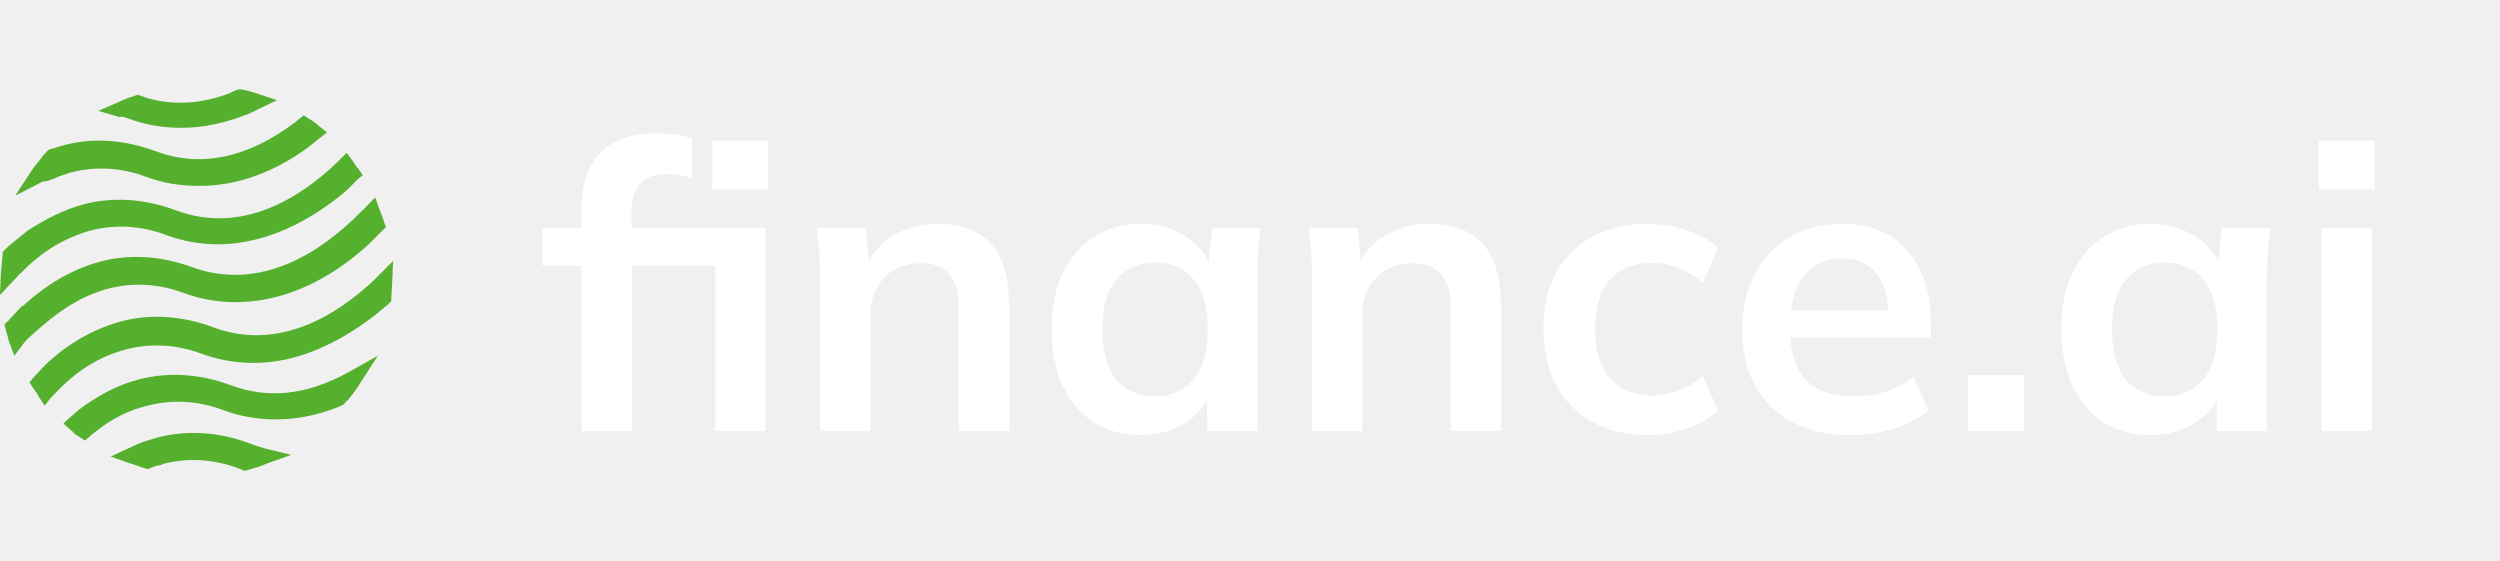
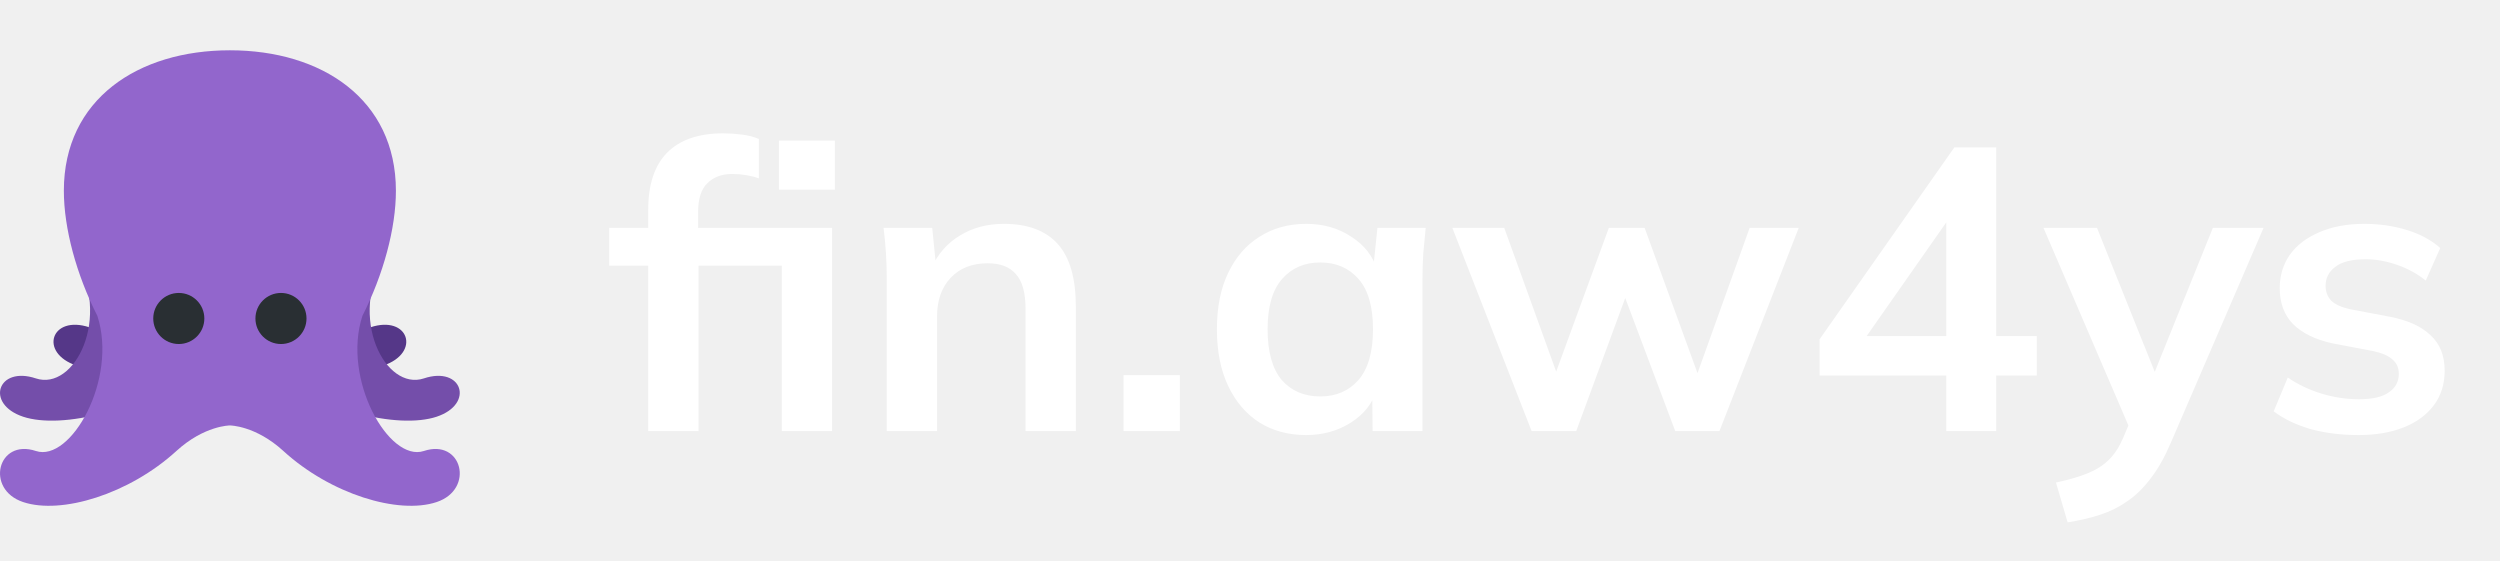
<svg xmlns="http://www.w3.org/2000/svg" width="174" height="39" viewBox="0 0 174 39" fill="none">
-   <path d="M16.043 26.806C13.867 25.998 11.628 25.874 9.576 26.433C8.146 26.806 6.778 27.553 5.534 28.485L4.664 29.232L4.415 29.48L4.975 29.978C5.037 29.978 5.037 30.04 5.099 30.102C5.223 30.226 5.348 30.289 5.534 30.413L5.907 30.662L6.28 30.351C6.343 30.289 6.467 30.164 6.591 30.102C7.711 29.169 8.954 28.547 10.26 28.237C11.939 27.801 13.742 27.863 15.546 28.547C17.038 29.107 20.085 29.791 23.754 28.237L23.878 28.174L24.064 27.988C24.064 27.926 24.127 27.926 24.189 27.863C24.5 27.49 24.811 27.117 25.059 26.682L26.303 24.754L24.313 25.874C21.391 27.49 18.717 27.801 16.043 26.806Z" fill="#55B02E" />
-   <path d="M7.524 20.091C9.203 19.655 11.006 19.718 12.809 20.401C14.799 21.148 19.898 22.205 25.619 17.044L26.551 16.111L26.613 16.049L26.862 15.8L26.738 15.489C26.676 15.24 26.551 14.93 26.427 14.619L26.116 13.748L25.494 14.37C25.432 14.494 25.308 14.556 25.183 14.681C22.447 17.479 18.219 20.339 13.369 18.598C11.192 17.79 8.954 17.666 6.902 18.225C4.912 18.785 3.171 19.842 1.554 21.334V21.272L0.621 22.267C0.621 22.329 0.559 22.329 0.497 22.391L0.311 22.578L0.373 22.827C0.435 23.137 0.559 23.448 0.621 23.759L0.995 24.754L1.616 23.946C1.679 23.822 1.803 23.759 1.865 23.635C3.171 22.453 4.974 20.775 7.524 20.091Z" fill="#55B02E" />
-   <path d="M1.492 18.971C2.923 17.479 4.539 16.546 6.28 16.049C7.959 15.614 9.763 15.676 11.566 16.36C17.162 18.412 22.012 15.054 24.127 13.251L24.935 12.442L25.246 12.194L24.997 11.821C24.811 11.634 24.686 11.385 24.5 11.137L24.127 10.639L23.691 11.074C23.629 11.137 23.505 11.261 23.443 11.323C20.831 13.81 16.789 16.36 12.188 14.619C10.011 13.81 7.773 13.686 5.721 14.246C4.415 14.619 3.171 15.241 1.928 16.049L0.622 17.106C0.497 17.23 0.435 17.293 0.311 17.417L0.187 17.541V17.728C0.124 18.163 0.124 18.598 0.062 18.971L0 20.526L1.057 19.407C1.181 19.282 1.306 19.096 1.492 18.971Z" fill="#55B02E" />
-   <path d="M17.847 31.035L17.722 31.408L17.847 31.035C17.66 30.973 17.536 30.91 17.349 30.848C15.173 30.04 12.934 29.916 10.882 30.475C10.447 30.6 10.012 30.724 9.576 30.91L8.084 31.595L7.711 31.781L8.955 32.216C9.328 32.341 9.701 32.465 10.074 32.589L10.26 32.652L10.447 32.589C10.633 32.527 10.82 32.403 11.007 32.403C11.131 32.403 11.255 32.341 11.38 32.279C12.872 31.905 14.489 31.905 16.23 32.465C16.416 32.527 16.541 32.589 16.727 32.652L17.038 32.776L17.225 32.714C17.66 32.589 18.157 32.465 18.531 32.279L20.272 31.657L18.468 31.221C18.282 31.159 18.033 31.097 17.847 31.035Z" fill="#55B02E" />
-   <path d="M27.36 18.163L26.427 19.096C26.303 19.22 26.178 19.345 26.054 19.469C23.505 21.894 19.401 24.506 14.799 22.765C12.623 21.956 10.384 21.832 8.332 22.392C6.404 22.951 4.663 23.946 3.109 25.438L2.3 26.309L2.052 26.62L2.3 26.993C2.487 27.242 2.611 27.428 2.736 27.677L3.109 28.236L3.544 27.677C3.606 27.615 3.731 27.49 3.793 27.428C5.285 25.811 6.902 24.817 8.767 24.319C10.446 23.884 12.25 23.946 14.053 24.63C15.607 25.19 17.224 25.376 18.841 25.19C21.701 24.879 24.562 23.262 26.676 21.459C26.8 21.334 26.924 21.272 27.049 21.148L27.235 20.961V20.775C27.235 20.402 27.298 19.966 27.298 19.593L27.36 18.163Z" fill="#55B02E" />
-   <path d="M3.73 12.442L3.544 12.069L3.73 12.442C4.104 12.256 4.539 12.131 4.912 12.007C6.591 11.572 8.394 11.634 10.197 12.318C11.379 12.753 12.56 12.94 13.866 12.94C16.478 12.94 19.089 12.007 21.515 10.204L22.447 9.458L22.758 9.209L22.198 8.774C22.012 8.587 21.763 8.4 21.515 8.276L21.141 8.027L20.831 8.276C20.706 8.338 20.644 8.463 20.52 8.525C17.224 11.012 13.928 11.696 10.819 10.515C8.581 9.706 6.342 9.52 4.104 10.204C3.917 10.266 3.73 10.328 3.482 10.39L3.357 10.452L3.171 10.639C3.171 10.701 3.109 10.701 3.046 10.763C2.798 11.136 2.487 11.447 2.238 11.82L1.057 13.624L2.984 12.629C3.295 12.629 3.544 12.504 3.73 12.442Z" fill="#55B02E" />
-   <path d="M8.83 8.214L9.016 8.276C9.825 8.587 11.068 8.898 12.623 8.898C14.239 8.898 15.794 8.525 17.349 7.903L19.276 6.97L17.97 6.535C17.597 6.411 17.224 6.286 16.789 6.224H16.602L16.416 6.286C16.229 6.348 16.043 6.473 15.856 6.535C13.991 7.219 12.125 7.343 10.322 6.846C10.136 6.784 9.949 6.722 9.762 6.659L9.576 6.597L9.389 6.659C9.016 6.784 8.643 6.908 8.27 7.095L6.84 7.716L8.332 8.152C8.457 8.09 8.643 8.152 8.83 8.214Z" fill="#55B02E" />
-   <path d="M40.476 30V18.492H37.76V15.86H41.456L40.476 16.756V14.6C40.476 12.845 40.915 11.52 41.792 10.624C42.688 9.728 43.986 9.28 45.684 9.28C46.095 9.28 46.524 9.308 46.972 9.364C47.439 9.42 47.84 9.523 48.176 9.672V12.416C47.934 12.323 47.644 12.248 47.308 12.192C46.972 12.136 46.645 12.108 46.328 12.108C45.6 12.108 45.022 12.323 44.592 12.752C44.163 13.163 43.948 13.835 43.948 14.768V16.476L43.444 15.86H53.272V30H49.772V18.492H43.976V30H40.476ZM49.576 13.2V9.784H53.468V13.2H49.576ZM57.079 30V19.388C57.079 18.809 57.06 18.221 57.023 17.624C56.986 17.027 56.929 16.439 56.855 15.86H60.243L60.523 18.66H60.187C60.635 17.671 61.297 16.915 62.175 16.392C63.052 15.851 64.07 15.58 65.227 15.58C66.888 15.58 68.139 16.047 68.979 16.98C69.819 17.913 70.239 19.369 70.239 21.348V30H66.739V21.516C66.739 20.377 66.515 19.565 66.067 19.08C65.638 18.576 64.984 18.324 64.107 18.324C63.024 18.324 62.166 18.66 61.531 19.332C60.896 20.004 60.579 20.9 60.579 22.02V30H57.079ZM79.41 30.28C78.178 30.28 77.095 29.991 76.162 29.412C75.229 28.815 74.501 27.965 73.978 26.864C73.455 25.763 73.194 24.447 73.194 22.916C73.194 21.385 73.455 20.079 73.978 18.996C74.501 17.895 75.229 17.055 76.162 16.476C77.095 15.879 78.178 15.58 79.41 15.58C80.605 15.58 81.65 15.879 82.546 16.476C83.461 17.055 84.067 17.839 84.366 18.828H84.058L84.366 15.86H87.726C87.67 16.439 87.614 17.027 87.558 17.624C87.521 18.221 87.502 18.809 87.502 19.388V30H84.03L84.002 27.088H84.338C84.039 28.059 83.433 28.833 82.518 29.412C81.603 29.991 80.567 30.28 79.41 30.28ZM80.39 27.592C81.491 27.592 82.378 27.209 83.05 26.444C83.722 25.66 84.058 24.484 84.058 22.916C84.058 21.348 83.722 20.181 83.05 19.416C82.378 18.651 81.491 18.268 80.39 18.268C79.289 18.268 78.402 18.651 77.73 19.416C77.058 20.181 76.722 21.348 76.722 22.916C76.722 24.484 77.049 25.66 77.702 26.444C78.374 27.209 79.27 27.592 80.39 27.592ZM91.313 30V19.388C91.313 18.809 91.294 18.221 91.257 17.624C91.22 17.027 91.164 16.439 91.089 15.86H94.477L94.757 18.66H94.421C94.869 17.671 95.532 16.915 96.409 16.392C97.287 15.851 98.304 15.58 99.461 15.58C101.123 15.58 102.373 16.047 103.213 16.98C104.053 17.913 104.473 19.369 104.473 21.348V30H100.973V21.516C100.973 20.377 100.749 19.565 100.301 19.08C99.872 18.576 99.219 18.324 98.341 18.324C97.258 18.324 96.4 18.66 95.765 19.332C95.13 20.004 94.813 20.9 94.813 22.02V30H91.313ZM114.68 30.28C113.224 30.28 111.946 29.981 110.844 29.384C109.762 28.787 108.922 27.937 108.324 26.836C107.727 25.716 107.428 24.391 107.428 22.86C107.428 21.329 107.727 20.023 108.324 18.94C108.94 17.857 109.79 17.027 110.872 16.448C111.955 15.869 113.224 15.58 114.68 15.58C115.614 15.58 116.519 15.729 117.396 16.028C118.292 16.308 119.02 16.719 119.58 17.26L118.516 19.696C118.012 19.229 117.443 18.884 116.808 18.66C116.192 18.417 115.586 18.296 114.988 18.296C113.738 18.296 112.758 18.688 112.048 19.472C111.358 20.256 111.012 21.395 111.012 22.888C111.012 24.381 111.358 25.529 112.048 26.332C112.758 27.135 113.738 27.536 114.988 27.536C115.567 27.536 116.164 27.424 116.78 27.2C117.415 26.976 117.994 26.631 118.516 26.164L119.58 28.572C119.002 29.113 118.264 29.533 117.368 29.832C116.491 30.131 115.595 30.28 114.68 30.28ZM128.852 30.28C126.482 30.28 124.624 29.627 123.28 28.32C121.936 27.013 121.264 25.221 121.264 22.944C121.264 21.469 121.554 20.181 122.132 19.08C122.711 17.979 123.514 17.12 124.54 16.504C125.586 15.888 126.799 15.58 128.18 15.58C129.543 15.58 130.682 15.869 131.596 16.448C132.511 17.027 133.202 17.839 133.668 18.884C134.154 19.929 134.396 21.152 134.396 22.552V23.476H124.092V21.628H131.904L131.428 22.02C131.428 20.713 131.148 19.715 130.588 19.024C130.047 18.333 129.254 17.988 128.208 17.988C127.051 17.988 126.155 18.399 125.52 19.22C124.904 20.041 124.596 21.189 124.596 22.664V23.028C124.596 24.559 124.97 25.707 125.716 26.472C126.482 27.219 127.555 27.592 128.936 27.592C129.739 27.592 130.486 27.489 131.176 27.284C131.886 27.06 132.558 26.705 133.192 26.22L134.228 28.572C133.556 29.113 132.754 29.533 131.82 29.832C130.887 30.131 129.898 30.28 128.852 30.28ZM136.968 30V26.108H140.888V30H136.968ZM149.683 30.28C148.451 30.28 147.369 29.991 146.435 29.412C145.502 28.815 144.774 27.965 144.251 26.864C143.729 25.763 143.467 24.447 143.467 22.916C143.467 21.385 143.729 20.079 144.251 18.996C144.774 17.895 145.502 17.055 146.435 16.476C147.369 15.879 148.451 15.58 149.683 15.58C150.878 15.58 151.923 15.879 152.819 16.476C153.734 17.055 154.341 17.839 154.639 18.828H154.331L154.639 15.86H157.999C157.943 16.439 157.887 17.027 157.831 17.624C157.794 18.221 157.775 18.809 157.775 19.388V30H154.303L154.275 27.088H154.611C154.313 28.059 153.706 28.833 152.791 29.412C151.877 29.991 150.841 30.28 149.683 30.28ZM150.663 27.592C151.765 27.592 152.651 27.209 153.323 26.444C153.995 25.66 154.331 24.484 154.331 22.916C154.331 21.348 153.995 20.181 153.323 19.416C152.651 18.651 151.765 18.268 150.663 18.268C149.562 18.268 148.675 18.651 148.003 19.416C147.331 20.181 146.995 21.348 146.995 22.916C146.995 24.484 147.322 25.66 147.975 26.444C148.647 27.209 149.543 27.592 150.663 27.592ZM161.587 30V15.86H165.087V30H161.587ZM161.391 13.2V9.784H165.283V13.2H161.391Z" fill="white" />
+   <g clip-path="url(#clip0_4049_1716)">
+     <path d="M8.889 14.166C11.556 18.611 8.889 23.671 6.222 22.782C3.555 21.893 2.667 24.559 5.333 25.448C8 26.337 13.747 25.035 16.889 21.893C17.778 21.004 18.667 21.004 18.667 21.004L8.889 14.166Z" fill="#553788" />
+     <path d="M23.111 14.166C20.445 18.611 23.111 23.671 25.778 22.782C28.445 21.893 29.334 24.559 26.667 25.448C24 26.337 18.253 25.035 15.111 21.893C14.222 21.004 13.334 21.004 13.334 21.004L23.111 14.166Z" fill="#553788" />
+     <path d="M26.834 17.722C24.167 22.167 26.834 27.226 29.5 26.337C32.167 25.448 33.056 28.115 30.389 29.004C27.723 29.893 21.976 28.591 18.834 25.448C17.945 24.559 17.056 24.559 17.056 24.559L26.834 17.722ZM5.166 17.722C7.833 22.167 5.166 27.226 2.499 26.337C-0.167 25.448 -1.056 28.115 1.611 29.004C4.277 29.893 10.024 28.591 13.166 25.448C14.055 24.559 14.944 24.559 14.944 24.559L5.166 17.722Z" fill="#744EAA" />
+     <path d="M29.5 31.389C27.075 32.198 23.789 26.388 25.223 21.986C26.686 19.104 27.555 15.891 27.555 13.278C27.555 6.896 22.382 3.5 16 3.5C9.618 3.5 4.444 6.896 4.444 13.278C4.444 15.891 5.314 19.104 6.777 21.986C8.211 26.388 4.925 32.198 2.499 31.389C-0.167 30.5 -1.056 34.056 1.611 34.944C4.277 35.833 8.997 34.387 12.277 31.389C14.223 29.611 16.001 29.611 16.001 29.611C16.001 29.611 17.779 29.611 19.724 31.389C23.003 34.387 27.724 35.833 30.39 34.944C33.057 34.056 32.167 30.5 29.5 31.389Z" fill="#9266CC" />
+     <path d="M12.444 23.944C13.426 23.944 14.222 23.148 14.222 22.166C14.222 21.185 13.426 20.389 12.444 20.389C11.462 20.389 10.666 21.185 10.666 22.166C10.666 23.148 11.462 23.944 12.444 23.944Z" fill="#292F33" />
+     <path d="M19.556 23.944C20.537 23.944 21.333 23.148 21.333 22.166C21.333 21.185 20.537 20.389 19.556 20.389C18.574 20.389 17.778 21.185 17.778 22.166C17.778 23.148 18.574 23.944 19.556 23.944Z" fill="#292F33" />
+   </g>
+   <path d="M45.116 30V18.492H42.4V15.86H46.096L45.116 16.756V14.6C45.116 12.845 45.554 11.52 46.432 10.624C47.328 9.728 48.625 9.28 50.324 9.28C50.734 9.28 51.164 9.308 51.612 9.364C52.078 9.42 52.48 9.523 52.816 9.672V12.416C52.573 12.323 52.284 12.248 51.948 12.192C51.612 12.136 51.285 12.108 50.968 12.108C50.24 12.108 49.661 12.323 49.232 12.752C48.802 13.163 48.588 13.835 48.588 14.768V16.476L48.084 15.86H57.912V30H54.412V18.492H48.616V30H45.116ZM54.216 13.2V9.784H58.108V13.2H54.216ZM61.718 30V19.388C61.718 18.809 61.7 18.221 61.663 17.624C61.625 17.027 61.569 16.439 61.495 15.86H64.882L65.162 18.66H64.826C65.275 17.671 65.937 16.915 66.814 16.392C67.692 15.851 68.709 15.58 69.867 15.58C71.528 15.58 72.778 16.047 73.618 16.98C74.459 17.913 74.879 19.369 74.879 21.348V30H71.379V21.516C71.379 20.377 71.154 19.565 70.707 19.08C70.277 18.576 69.624 18.324 68.746 18.324C67.664 18.324 66.805 18.66 66.171 19.332C65.536 20.004 65.219 20.9 65.219 22.02V30H61.718ZM78.198 30V26.108H82.118V30H78.198ZM90.913 30.28C89.681 30.28 88.598 29.991 87.665 29.412C86.731 28.815 86.004 27.965 85.481 26.864C84.958 25.763 84.697 24.447 84.697 22.916C84.697 21.385 84.958 20.079 85.481 18.996C86.004 17.895 86.731 17.055 87.665 16.476C88.598 15.879 89.681 15.58 90.913 15.58C92.108 15.58 93.153 15.879 94.049 16.476C94.963 17.055 95.57 17.839 95.869 18.828H95.561L95.869 15.86H99.229C99.173 16.439 99.117 17.027 99.061 17.624C99.023 18.221 99.005 18.809 99.005 19.388V30H95.533L95.505 27.088H95.841C95.542 28.059 94.936 28.833 94.021 29.412C93.106 29.991 92.07 30.28 90.913 30.28ZM91.893 27.592C92.994 27.592 93.881 27.209 94.553 26.444C95.225 25.66 95.561 24.484 95.561 22.916C95.561 21.348 95.225 20.181 94.553 19.416C93.881 18.651 92.994 18.268 91.893 18.268C90.791 18.268 89.905 18.651 89.233 19.416C88.561 20.181 88.225 21.348 88.225 22.916C88.225 24.484 88.552 25.66 89.205 26.444C89.877 27.209 90.773 27.592 91.893 27.592ZM106.599 30L101.083 15.86H104.695L108.671 26.864H107.943L111.975 15.86H114.467L118.471 26.864H117.827L121.775 15.86H125.191L119.675 30H116.595L112.367 18.744H113.851L109.707 30H106.599ZM135.462 30V26.136H126.642V23.616L136.022 10.26H138.934V23.392H141.762V26.136H138.934V30H135.462ZM135.462 23.392V14.516H136.134L129.33 24.232V23.392H135.462ZM143.907 36.356L143.095 33.584C143.973 33.397 144.71 33.183 145.307 32.94C145.905 32.697 146.399 32.38 146.791 31.988C147.183 31.596 147.51 31.092 147.771 30.476L148.471 28.824L148.387 30.196L142.227 15.86H145.951L150.375 26.892H149.563L154.015 15.86H157.543L151.103 30.784C150.674 31.792 150.207 32.623 149.703 33.276C149.199 33.948 148.658 34.48 148.079 34.872C147.501 35.283 146.866 35.6 146.175 35.824C145.485 36.048 144.729 36.225 143.907 36.356ZM164.157 30.28C162.944 30.28 161.824 30.14 160.797 29.86C159.789 29.561 158.94 29.151 158.249 28.628L159.229 26.276C159.938 26.761 160.722 27.135 161.581 27.396C162.44 27.657 163.308 27.788 164.185 27.788C165.118 27.788 165.809 27.629 166.257 27.312C166.724 26.995 166.957 26.565 166.957 26.024C166.957 25.595 166.808 25.259 166.509 25.016C166.229 24.755 165.772 24.559 165.137 24.428L162.337 23.896C161.142 23.635 160.228 23.187 159.593 22.552C158.977 21.917 158.669 21.087 158.669 20.06C158.669 19.183 158.902 18.408 159.369 17.736C159.854 17.064 160.536 16.541 161.413 16.168C162.309 15.776 163.354 15.58 164.549 15.58C165.594 15.58 166.574 15.72 167.489 16C168.422 16.28 169.206 16.7 169.841 17.26L168.833 19.528C168.254 19.061 167.592 18.697 166.845 18.436C166.098 18.175 165.37 18.044 164.661 18.044C163.69 18.044 162.981 18.221 162.533 18.576C162.085 18.912 161.861 19.351 161.861 19.892C161.861 20.303 161.992 20.648 162.253 20.928C162.533 21.189 162.962 21.385 163.541 21.516L166.341 22.048C167.592 22.291 168.534 22.72 169.169 23.336C169.822 23.933 170.149 24.755 170.149 25.8C170.149 26.733 169.897 27.536 169.393 28.208C168.889 28.88 168.189 29.393 167.293 29.748C166.397 30.103 165.352 30.28 164.157 30.28Z" fill="white" />
+   <defs>
+     <clipPath id="clip0_4049_1716">
+       <rect width="32" height="32" fill="white" transform="translate(0 3.5)" />
+     </clipPath>
+   </defs>
</svg>
